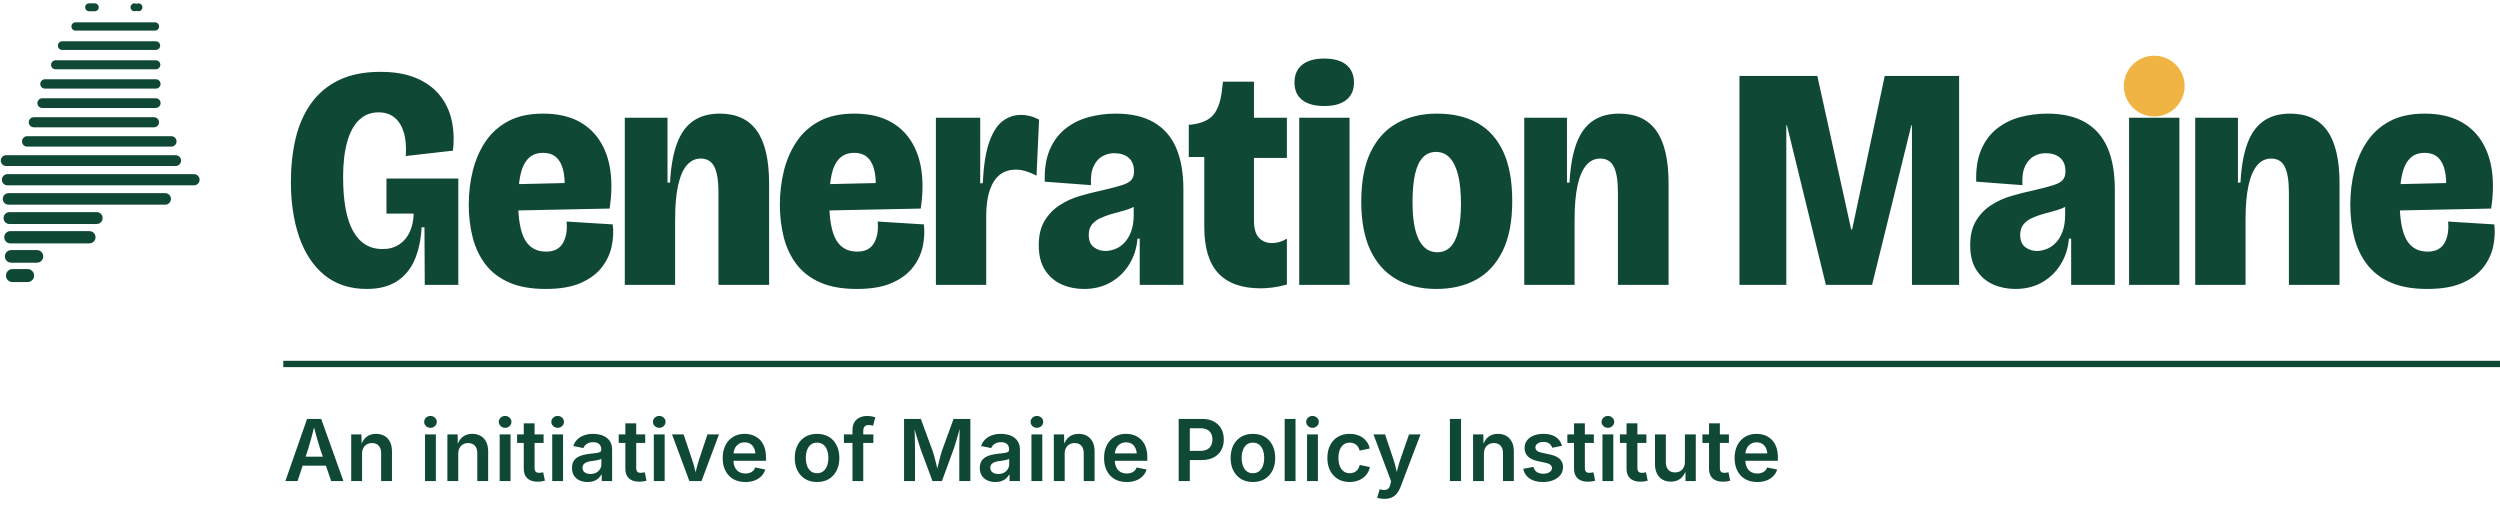
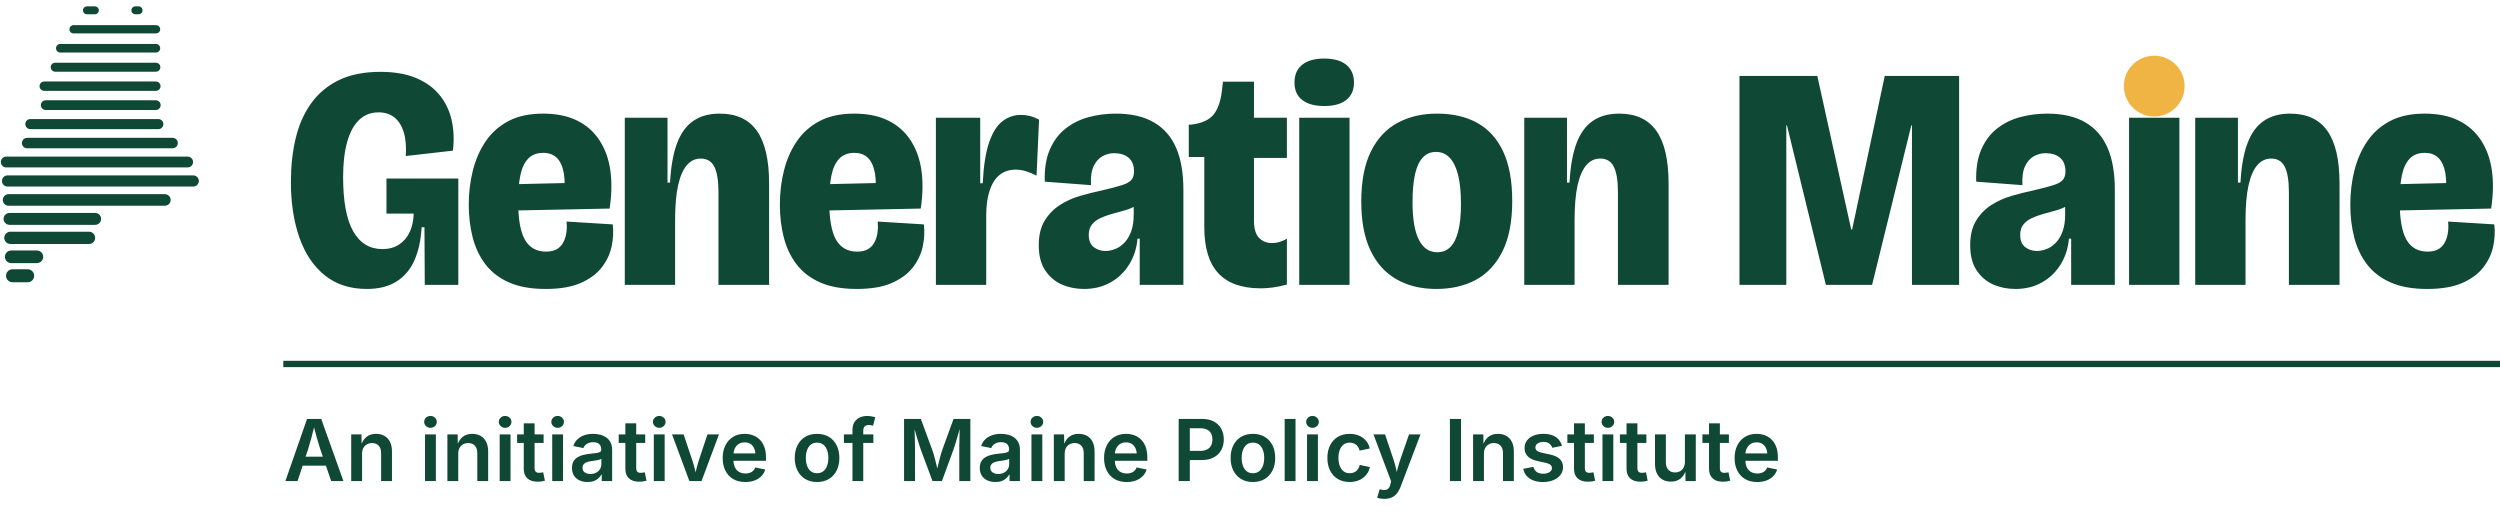
<svg xmlns="http://www.w3.org/2000/svg" viewBox="0 0 789.91 164" width="789.91" height="164" role="img" aria-label="Generation Maine, an initiative of Maine Policy Institute">
-   <path d="M28.15 2.3 L29.95 2.3" stroke="#104836" stroke-width="2.5" stroke-linecap="round" fill="none" />
-   <path d="M42.49 2.3 L42.5 2.3" stroke="#104836" stroke-width="2.5" stroke-linecap="round" fill="none" />
-   <path d="M43.75 2.3 L43.75 2.3" stroke="#104836" stroke-width="2.5" stroke-linecap="round" fill="none" />
-   <path d="M23.87 8.36 L48.97 8.36" stroke="#104836" stroke-width="2.61" stroke-linecap="round" fill="none" />
-   <path d="M19.65 14.41 L49.24 14.41" stroke="#104836" stroke-width="2.73" stroke-linecap="round" fill="none" />
-   <path d="M17.55 20.47 L49.24 20.47" stroke="#104836" stroke-width="2.84" stroke-linecap="round" fill="none" />
-   <path d="M14.2 26.52 L49.25 26.52" stroke="#104836" stroke-width="2.96" stroke-linecap="round" fill="none" />
-   <path d="M13.35 32.58 L49.2 32.58" stroke="#104836" stroke-width="3.07" stroke-linecap="round" fill="none" />
-   <path d="M10.68 38.63 L48.65 38.63" stroke="#104836" stroke-width="3.19" stroke-linecap="round" fill="none" />
-   <path d="M8.6 44.68 L54.13 44.68" stroke="#104836" stroke-width="3.3" stroke-linecap="round" fill="none" />
-   <path d="M1.95 50.74 L55.5 50.74" stroke="#104836" stroke-width="3.42" stroke-linecap="round" fill="none" />
-   <path d="M2.36 56.79 L61.3 56.79" stroke="#104836" stroke-width="3.53" stroke-linecap="round" fill="none" />
-   <path d="M2.7 62.85 L52.19 62.85" stroke="#104836" stroke-width="3.65" stroke-linecap="round" fill="none" />
-   <path d="M3 68.9 L30.55 68.9" stroke="#104836" stroke-width="3.76" stroke-linecap="round" fill="none" />
-   <path d="M3.27 74.96 L28.24 74.96" stroke="#104836" stroke-width="3.88" stroke-linecap="round" fill="none" />
-   <path d="M3.53 81.01 L11.67 81.01" stroke="#104836" stroke-width="3.99" stroke-linecap="round" fill="none" />
-   <path d="M3.94 87.07 L8.72 87.07" stroke="#104836" stroke-width="4.11" stroke-linecap="round" fill="none" />
+   <path d="M27.46 3.26 L29.98 3.26" stroke="#104836" stroke-width="2.5" stroke-linecap="round" fill="none" />
+   <path d="M42.76 3.26 L43.79 3.26" stroke="#104836" stroke-width="2.5" stroke-linecap="round" fill="none" />
+   <path d="M23.24 9.25 L49.31 9.25" stroke="#104836" stroke-width="2.61" stroke-linecap="round" fill="none" />
+   <path d="M19.06 15.24 L49.25 15.24" stroke="#104836" stroke-width="2.73" stroke-linecap="round" fill="none" />
+   <path d="M17.44 21.24 L49.25 21.24" stroke="#104836" stroke-width="2.84" stroke-linecap="round" fill="none" />
+   <path d="M13.97 27.23 L49.25 27.23" stroke="#104836" stroke-width="2.96" stroke-linecap="round" fill="none" />
+   <path d="M14.44 33.22 L49.23 33.22" stroke="#104836" stroke-width="3.07" stroke-linecap="round" fill="none" />
+   <path d="M9.59 39.21 L50.02 39.21" stroke="#104836" stroke-width="3.19" stroke-linecap="round" fill="none" />
+   <path d="M8.57 45.2 L54.53 45.2" stroke="#104836" stroke-width="3.3" stroke-linecap="round" fill="none" />
+   <path d="M1.97 51.19 L59.29 51.19" stroke="#104836" stroke-width="3.42" stroke-linecap="round" fill="none" />
+   <path d="M2.38 57.18 L61.06 57.18" stroke="#104836" stroke-width="3.53" stroke-linecap="round" fill="none" />
+   <path d="M2.71 63.17 L52.1 63.17" stroke="#104836" stroke-width="3.65" stroke-linecap="round" fill="none" />
+   <path d="M3.01 69.16 L30.07 69.16" stroke="#104836" stroke-width="3.76" stroke-linecap="round" fill="none" />
+   <path d="M3.28 75.15 L28.12 75.15" stroke="#104836" stroke-width="3.88" stroke-linecap="round" fill="none" />
+   <path d="M3.54 81.14 L11.65 81.14" stroke="#104836" stroke-width="3.99" stroke-linecap="round" fill="none" />
+   <path d="M3.96 87.13 L8.74 87.13" stroke="#104836" stroke-width="4.11" stroke-linecap="round" fill="none" />
  <g transform="translate(89.51 16)">
    <path fill="#104836" d="M26.4 75.3Q18.4 75.3 13.05 70.95Q7.7 66.6 5.05 58.95Q2.4 51.3 2.4 41.5Q2.4 34.1 3.9 27.75Q5.4 21.4 8.8 16.65Q12.2 11.9 17.6 9.3Q23 6.7 30.7 6.7Q37.3 6.7 41.95 8.65Q46.6 10.6 49.4 14.05Q52.2 17.5 53.2 22Q54.2 26.5 53.6 31.6L38.7 33.3Q39 28.8 38.05 25.75Q37.1 22.7 35.1 21.1Q33.1 19.5 30.1 19.5Q26.5 19.5 24 21.85Q21.5 24.2 20.2 28.8Q18.9 33.4 18.9 39.9Q18.9 45.7 19.7 50Q20.5 54.3 22.1 57.1Q23.7 59.9 26 61.3Q28.3 62.7 31.3 62.7Q34.4 62.7 36.6 61.25Q38.8 59.8 39.95 57.3Q41.1 54.8 41.2 51.5H32.6V40.4H55.3V52.4V74H44.7L44.6 55.8H43.7Q43.4 61.7 41.5 66.1Q39.6 70.5 35.85 72.9Q32.1 75.3 26.4 75.3ZM82.9 75.3Q76 75.3 71.35 73.25Q66.7 71.2 63.9 67.55Q61.1 63.9 59.85 59.05Q58.6 54.2 58.6 48.7Q58.6 43 59.9 37.85Q61.2 32.7 63.95 28.65Q66.7 24.6 71.15 22.25Q75.6 19.9 82.1 19.9Q88.4 19.9 92.85 22.1Q97.3 24.3 99.95 28.4Q102.6 32.5 103.35 37.95Q104.1 43.4 103.1 49.9L68.8 50.6V42.3L90.5 41.8L88.6 46.9Q89.2 42 88.65 38.8Q88.1 35.6 86.5 33.95Q84.9 32.3 82.1 32.3Q79.1 32.3 77.35 34.15Q75.6 36 74.9 39.4Q74.2 42.8 74.2 47.5Q74.2 56 76.35 59.75Q78.5 63.5 83 63.5Q85 63.5 86.3 62.8Q87.6 62.1 88.35 60.8Q89.1 59.5 89.4 57.8Q89.7 56.1 89.5 54L104.1 54.9Q104.5 58.3 103.75 61.85Q103 65.4 100.65 68.45Q98.3 71.5 94 73.4Q89.7 75.3 82.9 75.3ZM107.9 74V43.3V21.2H121.4V41.7H122.2Q122.6 34.1 124.4 29.3Q126.2 24.5 129.55 22.2Q132.9 19.9 137.9 19.9Q145.8 19.9 149.65 25.35Q153.5 30.8 153.5 42V74H137.5V44.8Q137.5 39.3 136.2 36.7Q134.9 34.1 131.9 34.1Q129.3 34.1 127.5 36.2Q125.7 38.3 124.75 42.55Q123.8 46.8 123.8 53.5V74ZM181.2 75.3Q174.3 75.3 169.65 73.25Q165 71.2 162.2 67.55Q159.4 63.9 158.15 59.05Q156.9 54.2 156.9 48.7Q156.9 43 158.2 37.85Q159.5 32.7 162.25 28.65Q165 24.6 169.45 22.25Q173.9 19.9 180.4 19.9Q186.7 19.9 191.15 22.1Q195.6 24.3 198.25 28.4Q200.9 32.5 201.65 37.95Q202.4 43.4 201.4 49.9L167.1 50.6V42.3L188.8 41.8L186.9 46.9Q187.5 42 186.95 38.8Q186.4 35.6 184.8 33.95Q183.2 32.3 180.4 32.3Q177.4 32.3 175.65 34.15Q173.9 36 173.2 39.4Q172.5 42.8 172.5 47.5Q172.5 56 174.65 59.75Q176.8 63.5 181.3 63.5Q183.3 63.5 184.6 62.8Q185.9 62.1 186.65 60.8Q187.4 59.5 187.7 57.8Q188 56.1 187.8 54L202.4 54.9Q202.8 58.3 202.05 61.85Q201.3 65.4 198.95 68.45Q196.6 71.5 192.3 73.4Q188 75.3 181.2 75.3ZM206.2 74V45V21.2H220.2V41.9H221Q221.4 33.6 223.05 28.9Q224.7 24.2 227.3 22.25Q229.9 20.3 233.1 20.3Q234.5 20.3 235.9 20.65Q237.3 21 238.8 21.8L238 39.5Q236.3 38.6 234.65 38.1Q233 37.6 231.5 37.6Q228.4 37.6 226.35 39.25Q224.3 40.9 223.2 44.15Q222.1 47.4 222.1 52.2V74ZM253 75.3Q249.2 75.3 246 73.9Q242.8 72.5 240.75 69.45Q238.7 66.4 238.7 61.5Q238.7 56.8 240.55 53.75Q242.4 50.7 245.35 48.8Q248.3 46.9 251.75 45.9Q255.2 44.9 258.5 44.2Q262.8 43.2 265 42.5Q267.2 41.8 268 40.8Q268.8 39.8 268.8 38.2Q268.8 35.3 267.1 33.85Q265.4 32.4 262.5 32.4Q260.6 32.4 258.85 33.35Q257.1 34.3 256.05 36.5Q255 38.7 255.2 42.5L240.6 41.4Q240.4 35.4 242.2 31.25Q244 27.1 247.2 24.6Q250.4 22.1 254.5 21Q258.6 19.9 263.1 19.9Q270.3 19.9 275.05 22.65Q279.8 25.4 282.1 30.7Q284.4 36 284.4 43.9V54.3Q284.4 57.6 284.4 60.9Q284.4 64.2 284.4 67.45Q284.4 70.7 284.4 74H270.6Q270.6 70.5 270.6 66.9Q270.6 63.3 270.6 59.4H269.9Q269.5 64 267.25 67.6Q265 71.2 261.35 73.25Q257.7 75.3 253 75.3ZM259.8 63.3Q261.2 63.3 262.8 62.7Q264.4 62.1 265.75 60.7Q267.1 59.3 267.9 57.1Q268.7 54.9 268.7 51.8V47.9L271.2 47.2Q270.4 48.5 268.85 49.3Q267.3 50.1 265.4 50.6Q263.5 51.1 261.6 51.65Q259.7 52.2 258.1 52.95Q256.5 53.7 255.5 54.95Q254.5 56.2 254.5 58.2Q254.5 60.9 256.1 62.1Q257.7 63.3 259.8 63.3ZM308.8 75.1Q299.9 75.1 295.45 70.35Q291 65.6 291 55.7V33.6H286.1V23.4H286.7Q292 22.8 294.1 20Q296.2 17.2 296.7 11.5L296.9 9.8H306.7V21.2H317.1V33.9H306.7V53.7Q306.7 57.5 308.3 59.15Q309.9 60.8 312.4 60.8Q313.6 60.8 314.8 60.45Q316 60.1 317.1 59.4V73.9Q314.6 74.6 312.55 74.85Q310.5 75.1 308.8 75.1ZM321 74V21.2H336.9V74ZM328.9 17.5Q324.4 17.5 321.95 15.6Q319.5 13.7 319.5 10.1Q319.5 6.4 321.95 4.45Q324.4 2.5 328.9 2.5Q333.5 2.5 335.9 4.5Q338.3 6.5 338.3 10.1Q338.3 13.6 335.9 15.55Q333.5 17.5 328.9 17.5ZM364.3 75.3Q357 75.3 351.65 72.2Q346.3 69.1 343.45 63Q340.6 56.9 340.6 47.7Q340.6 38 343.65 31.85Q346.7 25.7 352.1 22.8Q357.5 19.9 364.5 19.9Q372 19.9 377.3 22.85Q382.6 25.8 385.45 31.9Q388.3 38 388.3 47.5Q388.3 57.2 385.25 63.35Q382.2 69.5 376.85 72.4Q371.5 75.3 364.3 75.3ZM364.6 63.7Q367.1 63.7 368.75 62.05Q370.4 60.4 371.25 57Q372.1 53.6 372.1 48.5Q372.1 42.9 371.2 39.3Q370.3 35.7 368.55 33.85Q366.8 32 364.2 32Q361.7 32 360.05 33.75Q358.4 35.5 357.6 39Q356.8 42.5 356.8 47.9Q356.8 55.8 358.8 59.75Q360.8 63.7 364.6 63.7ZM392.1 74V43.3V21.2H405.6V41.7H406.4Q406.8 34.1 408.6 29.3Q410.4 24.5 413.75 22.2Q417.1 19.9 422.1 19.9Q430 19.9 433.85 25.35Q437.7 30.8 437.7 42V74H421.7V44.8Q421.7 39.3 420.4 36.7Q419.1 34.1 416.1 34.1Q413.5 34.1 411.7 36.2Q409.9 38.3 408.95 42.55Q408 46.8 408 53.5V74ZM460.1 74V8H484.7L495.4 56.5H495.7L506 8H529.5V74H514.6V23.6H514.4L502 74H487.4L475.1 23.6H474.9V74ZM547.3 75.3Q543.5 75.3 540.3 73.9Q537.1 72.5 535.05 69.45Q533 66.4 533 61.5Q533 56.8 534.85 53.75Q536.7 50.7 539.65 48.8Q542.6 46.9 546.05 45.9Q549.5 44.9 552.8 44.2Q557.1 43.2 559.3 42.5Q561.5 41.8 562.3 40.8Q563.1 39.8 563.1 38.2Q563.1 35.3 561.4 33.85Q559.7 32.4 556.8 32.4Q554.9 32.4 553.15 33.35Q551.4 34.3 550.35 36.5Q549.3 38.7 549.5 42.5L534.9 41.4Q534.7 35.4 536.5 31.25Q538.3 27.1 541.5 24.6Q544.7 22.1 548.8 21Q552.9 19.9 557.4 19.9Q564.6 19.9 569.35 22.65Q574.1 25.4 576.4 30.7Q578.7 36 578.7 43.9V54.3Q578.7 57.6 578.7 60.9Q578.7 64.2 578.7 67.45Q578.7 70.7 578.7 74H564.9Q564.9 70.5 564.9 66.9Q564.9 63.3 564.9 59.4H564.2Q563.8 64 561.55 67.6Q559.3 71.2 555.65 73.25Q552 75.3 547.3 75.3ZM554.1 63.3Q555.5 63.3 557.1 62.7Q558.7 62.1 560.05 60.7Q561.4 59.3 562.2 57.1Q563 54.9 563 51.8V47.9L565.5 47.2Q564.7 48.5 563.15 49.3Q561.6 50.1 559.7 50.6Q557.8 51.1 555.9 51.65Q554 52.2 552.4 52.95Q550.8 53.7 549.8 54.95Q548.8 56.2 548.8 58.2Q548.8 60.9 550.4 62.1Q552 63.3 554.1 63.3ZM583.2 74V21.2H599.1V74ZM604.1 74V43.3V21.2H617.6V41.7H618.4Q618.8 34.1 620.6 29.3Q622.4 24.5 625.75 22.2Q629.1 19.9 634.1 19.9Q642 19.9 645.85 25.35Q649.7 30.8 649.7 42V74H633.7V44.8Q633.7 39.3 632.4 36.7Q631.1 34.1 628.1 34.1Q625.5 34.1 623.7 36.2Q621.9 38.3 620.95 42.55Q620 46.8 620 53.5V74ZM677.4 75.3Q670.5 75.3 665.85 73.25Q661.2 71.2 658.4 67.55Q655.6 63.9 654.35 59.05Q653.1 54.2 653.1 48.7Q653.1 43 654.4 37.85Q655.7 32.7 658.45 28.65Q661.2 24.6 665.65 22.25Q670.1 19.9 676.6 19.9Q682.9 19.9 687.35 22.1Q691.8 24.3 694.45 28.4Q697.1 32.5 697.85 37.95Q698.6 43.4 697.6 49.9L663.3 50.6V42.3L685 41.8L683.1 46.9Q683.7 42 683.15 38.8Q682.6 35.6 681 33.95Q679.4 32.3 676.6 32.3Q673.6 32.3 671.85 34.15Q670.1 36 669.4 39.4Q668.7 42.8 668.7 47.5Q668.7 56 670.85 59.75Q673 63.5 677.5 63.5Q679.5 63.5 680.8 62.8Q682.1 62.1 682.85 60.8Q683.6 59.5 683.9 57.8Q684.2 56.1 684 54L698.6 54.9Q699 58.3 698.25 61.85Q697.5 65.4 695.15 68.45Q692.8 71.5 688.5 73.4Q684.2 75.3 677.4 75.3Z" />
    <circle cx="591.15" cy="11.2" r="9.6" fill="#EFB443" />
  </g>
  <rect x="89.51" y="114" width="700.4" height="2" rx="0" fill="#104836" />
  <path fill="#104836" d="M90.17 152 97.02 132.36H101.49L108.51 152H104.64L101.15 141.8Q100.64 140.21 100.08 138.22Q99.53 136.22 98.86 133.67H99.59Q98.93 136.25 98.4 138.26Q97.87 140.27 97.39 141.8L94.02 152ZM94.16 147.14V144.3H104.51V147.14ZM114.4 143.36V152H110.97V137.26H114.21L114.27 140.9H113.99Q114.61 138.99 115.81 138.03Q117.01 137.08 118.82 137.08Q120.33 137.08 121.47 137.72Q122.6 138.37 123.23 139.61Q123.85 140.85 123.85 142.63V152H120.42V143.15Q120.42 141.68 119.66 140.83Q118.89 139.99 117.55 139.99Q116.64 139.99 115.93 140.39Q115.22 140.78 114.81 141.54Q114.4 142.3 114.4 143.36ZM134.29 152V137.26H137.72V152ZM136.01 135.18Q135.19 135.18 134.6 134.62Q134.02 134.07 134.02 133.31Q134.02 132.51 134.6 131.97Q135.19 131.42 136.01 131.42Q136.84 131.42 137.42 131.97Q138.01 132.51 138.01 133.29Q138.01 134.07 137.42 134.62Q136.84 135.18 136.01 135.18ZM144.79 143.36V152H141.36V137.26H144.6L144.66 140.9H144.38Q145 138.99 146.2 138.03Q147.4 137.08 149.2 137.08Q150.72 137.08 151.85 137.72Q152.99 138.37 153.61 139.61Q154.24 140.85 154.24 142.63V152H150.81V143.15Q150.81 141.68 150.05 140.83Q149.28 139.99 147.94 139.99Q147.03 139.99 146.32 140.39Q145.6 140.78 145.2 141.54Q144.79 142.3 144.79 143.36ZM157.88 152V137.26H161.31V152ZM159.59 135.18Q158.77 135.18 158.19 134.62Q157.6 134.07 157.6 133.31Q157.6 132.51 158.19 131.97Q158.77 131.42 159.59 131.42Q160.42 131.42 161.01 131.97Q161.6 132.51 161.6 133.29Q161.6 134.07 161.01 134.62Q160.42 135.18 159.59 135.18ZM171.76 137.26V139.95H163.39V137.26ZM165.49 133.75H168.91V147.85Q168.91 148.65 169.26 149.03Q169.6 149.4 170.38 149.4Q170.61 149.4 171 149.34Q171.39 149.28 171.63 149.23L172.17 151.88Q171.6 152.05 171.01 152.13Q170.42 152.2 169.88 152.2Q167.75 152.2 166.62 151.14Q165.49 150.09 165.49 148.14ZM174.48 152V137.26H177.9V152ZM176.19 135.18Q175.37 135.18 174.79 134.62Q174.2 134.07 174.2 133.31Q174.2 132.51 174.79 131.97Q175.37 131.42 176.19 131.42Q177.02 131.42 177.61 131.97Q178.19 132.51 178.19 133.29Q178.19 134.07 177.61 134.62Q177.02 135.18 176.19 135.18ZM185.66 152.3Q184.26 152.3 183.14 151.8Q182.02 151.29 181.37 150.3Q180.73 149.31 180.73 147.86Q180.73 146.61 181.19 145.79Q181.66 144.97 182.46 144.49Q183.26 144 184.26 143.75Q185.26 143.5 186.34 143.39Q187.62 143.25 188.42 143.14Q189.23 143.04 189.6 142.8Q189.98 142.56 189.98 142.06V141.99Q189.98 141.27 189.69 140.76Q189.4 140.25 188.83 139.98Q188.25 139.71 187.41 139.71Q186.55 139.71 185.93 139.98Q185.3 140.24 184.9 140.66Q184.51 141.08 184.32 141.57L181.15 140.93Q181.58 139.62 182.49 138.77Q183.4 137.92 184.66 137.5Q185.92 137.08 187.4 137.08Q188.44 137.08 189.5 137.32Q190.56 137.56 191.44 138.14Q192.33 138.72 192.87 139.7Q193.41 140.68 193.41 142.15V152H190.13V149.97H189.99Q189.66 150.59 189.09 151.12Q188.52 151.66 187.67 151.98Q186.82 152.3 185.66 152.3ZM186.54 149.76Q187.61 149.76 188.38 149.34Q189.15 148.92 189.58 148.22Q190.01 147.53 190.01 146.71V144.97Q189.84 145.1 189.43 145.22Q189.03 145.34 188.54 145.43Q188.04 145.53 187.56 145.59Q187.08 145.66 186.75 145.7Q185.99 145.8 185.37 146.04Q184.75 146.28 184.4 146.71Q184.05 147.14 184.05 147.82Q184.05 148.45 184.37 148.88Q184.69 149.31 185.25 149.53Q185.81 149.76 186.54 149.76ZM203.86 137.26V139.95H195.49V137.26ZM197.59 133.75H201.02V147.85Q201.02 148.65 201.36 149.03Q201.7 149.4 202.48 149.4Q202.72 149.4 203.1 149.34Q203.49 149.28 203.73 149.23L204.27 151.88Q203.7 152.05 203.11 152.13Q202.52 152.2 201.98 152.2Q199.85 152.2 198.72 151.14Q197.59 150.09 197.59 148.14ZM206.58 152V137.26H210.01V152ZM208.29 135.18Q207.48 135.18 206.89 134.62Q206.3 134.07 206.3 133.31Q206.3 132.51 206.89 131.97Q207.48 131.42 208.29 131.42Q209.12 131.42 209.71 131.97Q210.3 132.51 210.3 133.29Q210.3 134.07 209.71 134.62Q209.12 135.18 208.29 135.18ZM217.82 152 212.34 137.26H216L218.69 145.28Q219.17 146.69 219.51 148.11Q219.85 149.53 220.21 151H219.35Q219.72 149.53 220.06 148.11Q220.4 146.69 220.86 145.28L223.53 137.26H227.17L221.66 152ZM235.5 152.3Q233.28 152.3 231.67 151.37Q230.07 150.43 229.21 148.73Q228.34 147.03 228.34 144.72Q228.34 142.44 229.2 140.73Q230.05 139.01 231.61 138.05Q233.17 137.08 235.28 137.08Q236.62 137.08 237.84 137.51Q239.06 137.95 240.01 138.86Q240.95 139.77 241.48 141.17Q242.02 142.57 242.02 144.51V145.59H229.97V143.26H240.32L238.71 143.94Q238.71 142.71 238.32 141.76Q237.94 140.82 237.18 140.29Q236.43 139.77 235.29 139.77Q234.16 139.77 233.37 140.3Q232.58 140.83 232.16 141.72Q231.75 142.61 231.75 143.71V145.32Q231.75 146.71 232.22 147.68Q232.7 148.64 233.55 149.13Q234.41 149.61 235.54 149.61Q236.29 149.61 236.91 149.4Q237.52 149.18 237.97 148.75Q238.42 148.32 238.64 147.7L241.79 148.35Q241.44 149.53 240.58 150.42Q239.72 151.31 238.44 151.81Q237.15 152.3 235.5 152.3ZM258.15 152.3Q256 152.3 254.42 151.35Q252.84 150.39 251.98 148.68Q251.11 146.98 251.11 144.71Q251.11 142.42 251.98 140.7Q252.84 138.97 254.42 138.03Q256 137.08 258.15 137.08Q260.31 137.08 261.9 138.03Q263.48 138.97 264.34 140.7Q265.21 142.42 265.21 144.71Q265.21 146.98 264.34 148.68Q263.48 150.39 261.9 151.35Q260.31 152.3 258.15 152.3ZM258.15 149.52Q259.35 149.52 260.15 148.88Q260.95 148.23 261.34 147.14Q261.73 146.04 261.73 144.7Q261.73 143.34 261.34 142.24Q260.95 141.15 260.15 140.5Q259.35 139.86 258.15 139.86Q256.95 139.86 256.17 140.5Q255.38 141.15 255 142.24Q254.61 143.33 254.61 144.7Q254.61 146.04 255 147.14Q255.38 148.23 256.17 148.88Q256.95 149.52 258.15 149.52ZM275.95 137.26V139.95H266.64V137.26ZM269.35 152V135.85Q269.35 134.37 269.96 133.4Q270.57 132.42 271.62 131.93Q272.67 131.43 273.92 131.43Q274.83 131.43 275.53 131.58Q276.23 131.72 276.56 131.84L275.86 134.51Q275.63 134.44 275.31 134.37Q274.99 134.29 274.55 134.29Q273.59 134.29 273.18 134.77Q272.76 135.24 272.76 136.11V152ZM285.65 152V132.36H290.95L294.68 142.49Q294.88 143.06 295.13 143.95Q295.37 144.84 295.63 145.87Q295.88 146.9 296.12 147.88Q296.35 148.86 296.5 149.61H295.79Q295.95 148.88 296.18 147.91Q296.41 146.94 296.67 145.9Q296.93 144.87 297.17 143.97Q297.41 143.07 297.6 142.49L301.29 132.36H306.6V152H303.1V142.09Q303.1 141.45 303.11 140.56Q303.12 139.66 303.15 138.63Q303.17 137.6 303.2 136.56Q303.23 135.51 303.23 134.56H303.48Q303.21 135.6 302.9 136.69Q302.59 137.77 302.29 138.8Q301.99 139.82 301.72 140.68Q301.45 141.53 301.25 142.09L297.62 152H294.63L290.95 142.09Q290.76 141.53 290.49 140.7Q290.22 139.86 289.91 138.84Q289.6 137.83 289.29 136.73Q288.98 135.63 288.67 134.56H288.96Q288.98 135.44 289 136.48Q289.03 137.51 289.05 138.55Q289.07 139.59 289.09 140.51Q289.11 141.43 289.11 142.09V152ZM314.51 152.3Q313.12 152.3 311.99 151.8Q310.87 151.29 310.23 150.3Q309.58 149.31 309.58 147.86Q309.58 146.61 310.05 145.79Q310.52 144.97 311.32 144.49Q312.11 144 313.12 143.75Q314.12 143.5 315.2 143.39Q316.48 143.25 317.28 143.14Q318.09 143.04 318.46 142.8Q318.84 142.56 318.84 142.06V141.99Q318.84 141.27 318.55 140.76Q318.26 140.25 317.68 139.98Q317.11 139.71 316.27 139.71Q315.41 139.71 314.78 139.98Q314.16 140.24 313.76 140.66Q313.37 141.08 313.18 141.57L310 140.93Q310.44 139.62 311.35 138.77Q312.26 137.92 313.52 137.5Q314.78 137.08 316.25 137.08Q317.29 137.08 318.36 137.32Q319.42 137.56 320.3 138.14Q321.18 138.72 321.72 139.7Q322.26 140.68 322.26 142.15V152H318.98V149.97H318.85Q318.52 150.59 317.95 151.12Q317.37 151.66 316.52 151.98Q315.67 152.3 314.51 152.3ZM315.4 149.76Q316.46 149.76 317.24 149.34Q318.01 148.92 318.43 148.22Q318.86 147.53 318.86 146.71V144.97Q318.69 145.1 318.29 145.22Q317.89 145.34 317.39 145.43Q316.9 145.53 316.42 145.59Q315.94 145.66 315.61 145.7Q314.84 145.8 314.22 146.04Q313.6 146.28 313.25 146.71Q312.9 147.14 312.9 147.82Q312.9 148.45 313.23 148.88Q313.55 149.31 314.11 149.53Q314.67 149.76 315.4 149.76ZM325.9 152V137.26H329.33V152ZM327.62 135.18Q326.8 135.18 326.21 134.62Q325.63 134.07 325.63 133.31Q325.63 132.51 326.21 131.97Q326.8 131.42 327.62 131.42Q328.45 131.42 329.03 131.97Q329.62 132.51 329.62 133.29Q329.62 134.07 329.03 134.62Q328.45 135.18 327.62 135.18ZM336.4 143.36V152H332.97V137.26H336.21L336.27 140.9H335.99Q336.61 138.99 337.81 138.03Q339.01 137.08 340.81 137.08Q342.33 137.08 343.46 137.72Q344.6 138.37 345.22 139.61Q345.85 140.85 345.85 142.63V152H342.42V143.15Q342.42 141.68 341.66 140.83Q340.89 139.99 339.55 139.99Q338.64 139.99 337.93 140.39Q337.21 140.78 336.81 141.54Q336.4 142.3 336.4 143.36ZM356 152.3Q353.77 152.3 352.17 151.37Q350.57 150.43 349.71 148.73Q348.84 147.03 348.84 144.72Q348.84 142.44 349.69 140.73Q350.54 139.01 352.11 138.05Q353.67 137.08 355.78 137.08Q357.12 137.08 358.34 137.51Q359.56 137.95 360.5 138.86Q361.45 139.77 361.98 141.17Q362.51 142.57 362.51 144.51V145.59H350.46V143.26H360.81L359.21 143.94Q359.21 142.71 358.82 141.76Q358.44 140.82 357.68 140.29Q356.92 139.77 355.79 139.77Q354.66 139.77 353.87 140.3Q353.07 140.83 352.66 141.72Q352.24 142.61 352.24 143.71V145.32Q352.24 146.71 352.72 147.68Q353.19 148.64 354.05 149.13Q354.91 149.61 356.04 149.61Q356.79 149.61 357.41 149.4Q358.02 149.18 358.47 148.75Q358.92 148.32 359.14 147.7L362.29 148.35Q361.93 149.53 361.08 150.42Q360.22 151.31 358.93 151.81Q357.65 152.3 356 152.3ZM372.42 152V132.36H379.76Q382.01 132.36 383.56 133.2Q385.1 134.04 385.89 135.51Q386.68 136.98 386.68 138.86Q386.68 140.74 385.88 142.2Q385.08 143.67 383.53 144.51Q381.97 145.36 379.71 145.36H374.84V142.46H379.24Q380.58 142.46 381.43 141.99Q382.28 141.53 382.68 140.71Q383.08 139.9 383.08 138.86Q383.08 137.81 382.68 137.01Q382.28 136.21 381.42 135.76Q380.56 135.31 379.22 135.31H375.94V152ZM395.87 152.3Q393.72 152.3 392.14 151.35Q390.56 150.39 389.69 148.68Q388.83 146.98 388.83 144.71Q388.83 142.42 389.69 140.7Q390.56 138.97 392.14 138.03Q393.72 137.08 395.87 137.08Q398.03 137.08 399.61 138.03Q401.19 138.97 402.06 140.7Q402.92 142.42 402.92 144.71Q402.92 146.98 402.06 148.68Q401.19 150.39 399.61 151.35Q398.03 152.3 395.87 152.3ZM395.87 149.52Q397.07 149.52 397.87 148.88Q398.66 148.23 399.05 147.14Q399.44 146.04 399.44 144.7Q399.44 143.34 399.05 142.24Q398.66 141.15 397.87 140.5Q397.07 139.86 395.87 139.86Q394.67 139.86 393.88 140.5Q393.1 141.15 392.71 142.24Q392.32 143.33 392.32 144.7Q392.32 146.04 392.71 147.14Q393.1 148.23 393.88 148.88Q394.67 149.52 395.87 149.52ZM409.34 132.36V152H405.91V132.36ZM412.98 152V137.26H416.41V152ZM414.69 135.18Q413.88 135.18 413.29 134.62Q412.7 134.07 412.7 133.31Q412.7 132.51 413.29 131.97Q413.88 131.42 414.69 131.42Q415.53 131.42 416.11 131.97Q416.7 132.51 416.7 133.29Q416.7 134.07 416.11 134.62Q415.53 135.18 414.69 135.18ZM426.44 152.3Q424.29 152.3 422.71 151.35Q421.13 150.39 420.26 148.68Q419.4 146.98 419.4 144.71Q419.4 142.42 420.26 140.7Q421.13 138.97 422.71 138.03Q424.29 137.08 426.44 137.08Q427.67 137.08 428.72 137.39Q429.78 137.71 430.61 138.31Q431.44 138.91 432 139.77Q432.56 140.62 432.8 141.7L429.59 142.38Q429.45 141.81 429.18 141.34Q428.91 140.87 428.51 140.54Q428.12 140.21 427.6 140.04Q427.09 139.86 426.47 139.86Q425.27 139.86 424.48 140.5Q423.69 141.14 423.29 142.22Q422.9 143.31 422.9 144.7Q422.9 146.05 423.29 147.15Q423.69 148.24 424.48 148.88Q425.27 149.52 426.47 149.52Q427.1 149.52 427.62 149.34Q428.14 149.15 428.54 148.81Q428.95 148.47 429.22 147.98Q429.5 147.49 429.63 146.9L432.84 147.57Q432.6 148.68 432.04 149.55Q431.48 150.42 430.64 151.03Q429.8 151.64 428.74 151.97Q427.68 152.3 426.44 152.3ZM435.13 157.26 435.93 154.58 436.34 154.69Q437.12 154.89 437.73 154.8Q438.33 154.72 438.74 154.27Q439.15 153.83 439.32 152.99L439.53 152.05L433.97 137.26H437.63L440.32 145.28Q440.8 146.7 441.1 148.11Q441.4 149.52 441.77 151H440.88Q441.23 149.52 441.59 148.1Q441.95 146.69 442.42 145.28L445.2 137.26H448.83L442.5 153.9Q442.05 155.07 441.38 155.91Q440.71 156.75 439.73 157.18Q438.75 157.62 437.42 157.62Q436.7 157.62 436.09 157.51Q435.47 157.41 435.13 157.26ZM461.64 132.36V152H458.12V132.36ZM468.87 143.36V152H465.44V137.26H468.68L468.73 140.9H468.46Q469.08 138.99 470.28 138.03Q471.48 137.08 473.28 137.08Q474.8 137.08 475.93 137.72Q477.07 138.37 477.69 139.61Q478.32 140.85 478.32 142.63V152H474.89V143.15Q474.89 141.68 474.13 140.83Q473.36 139.99 472.02 139.99Q471.11 139.99 470.4 140.39Q469.68 140.78 469.27 141.54Q468.87 142.3 468.87 143.36ZM487.53 152.3Q485.83 152.3 484.53 151.82Q483.22 151.33 482.39 150.39Q481.55 149.46 481.3 148.12L484.5 147.52Q484.81 148.61 485.58 149.15Q486.35 149.68 487.6 149.68Q488.87 149.68 489.61 149.17Q490.36 148.66 490.36 147.91Q490.36 147.28 489.87 146.86Q489.38 146.45 488.36 146.23L485.85 145.69Q483.76 145.24 482.74 144.21Q481.71 143.18 481.71 141.56Q481.71 140.19 482.46 139.19Q483.21 138.18 484.55 137.63Q485.89 137.08 487.65 137.08Q489.33 137.08 490.53 137.55Q491.74 138.03 492.48 138.88Q493.23 139.73 493.52 140.87L490.46 141.48Q490.21 140.7 489.55 140.17Q488.89 139.63 487.69 139.63Q486.6 139.63 485.87 140.11Q485.13 140.6 485.13 141.35Q485.13 141.99 485.62 142.42Q486.11 142.84 487.23 143.07L489.74 143.6Q491.83 144.05 492.85 145.04Q493.86 146.03 493.86 147.58Q493.86 148.98 493.06 150.04Q492.25 151.1 490.82 151.7Q489.39 152.3 487.53 152.3ZM503.6 137.26V139.95H495.23V137.26ZM497.33 133.75H500.76V147.85Q500.76 148.65 501.1 149.03Q501.44 149.4 502.22 149.4Q502.46 149.4 502.85 149.34Q503.24 149.28 503.47 149.23L504.01 151.88Q503.45 152.05 502.85 152.13Q502.26 152.2 501.72 152.2Q499.6 152.2 498.46 151.14Q497.33 150.09 497.33 148.14ZM506.32 152V137.26H509.75V152ZM508.03 135.18Q507.22 135.18 506.63 134.62Q506.04 134.07 506.04 133.31Q506.04 132.51 506.63 131.97Q507.22 131.42 508.03 131.42Q508.87 131.42 509.45 131.97Q510.04 132.51 510.04 133.29Q510.04 134.07 509.45 134.62Q508.87 135.18 508.03 135.18ZM520.2 137.26V139.95H511.83V137.26ZM513.93 133.75H517.36V147.85Q517.36 148.65 517.7 149.03Q518.04 149.4 518.82 149.4Q519.06 149.4 519.45 149.34Q519.83 149.28 520.07 149.23L520.61 151.88Q520.04 152.05 519.45 152.13Q518.86 152.2 518.32 152.2Q516.2 152.2 515.06 151.14Q513.93 150.09 513.93 148.14ZM527.97 152.18Q526.45 152.18 525.31 151.54Q524.17 150.89 523.55 149.65Q522.92 148.4 522.92 146.63V137.26H526.35V146.11Q526.35 147.58 527.12 148.43Q527.89 149.27 529.23 149.27Q530.14 149.27 530.86 148.88Q531.57 148.48 531.97 147.72Q532.37 146.95 532.37 145.9V137.26H535.81V152H532.56L532.52 148.36H532.78Q532.16 150.29 530.95 151.24Q529.73 152.18 527.97 152.18ZM546.27 137.26V139.95H537.9V137.26ZM539.99 133.75H543.42V147.85Q543.42 148.65 543.76 149.03Q544.1 149.4 544.88 149.4Q545.12 149.4 545.51 149.34Q545.9 149.28 546.14 149.23L546.68 151.88Q546.11 152.05 545.52 152.13Q544.92 152.2 544.38 152.2Q542.26 152.2 541.13 151.14Q539.99 150.09 539.99 148.14ZM555.23 152.3Q553 152.3 551.4 151.37Q549.8 150.43 548.94 148.73Q548.07 147.03 548.07 144.72Q548.07 142.44 548.92 140.73Q549.77 139.01 551.34 138.05Q552.9 137.08 555.01 137.08Q556.35 137.08 557.57 137.51Q558.79 137.95 559.73 138.86Q560.68 139.77 561.21 141.17Q561.74 142.57 561.74 144.51V145.59H549.69V143.26H560.04L558.44 143.94Q558.44 142.71 558.05 141.76Q557.67 140.82 556.91 140.29Q556.15 139.77 555.02 139.77Q553.89 139.77 553.1 140.3Q552.31 140.83 551.89 141.72Q551.47 142.61 551.47 143.71V145.32Q551.47 146.71 551.95 147.68Q552.42 148.64 553.28 149.13Q554.14 149.61 555.27 149.61Q556.02 149.61 556.64 149.4Q557.25 149.18 557.7 148.75Q558.15 148.32 558.37 147.7L561.52 148.35Q561.16 149.53 560.31 150.42Q559.45 151.31 558.17 151.81Q556.88 152.3 555.23 152.3Z" />
</svg>
